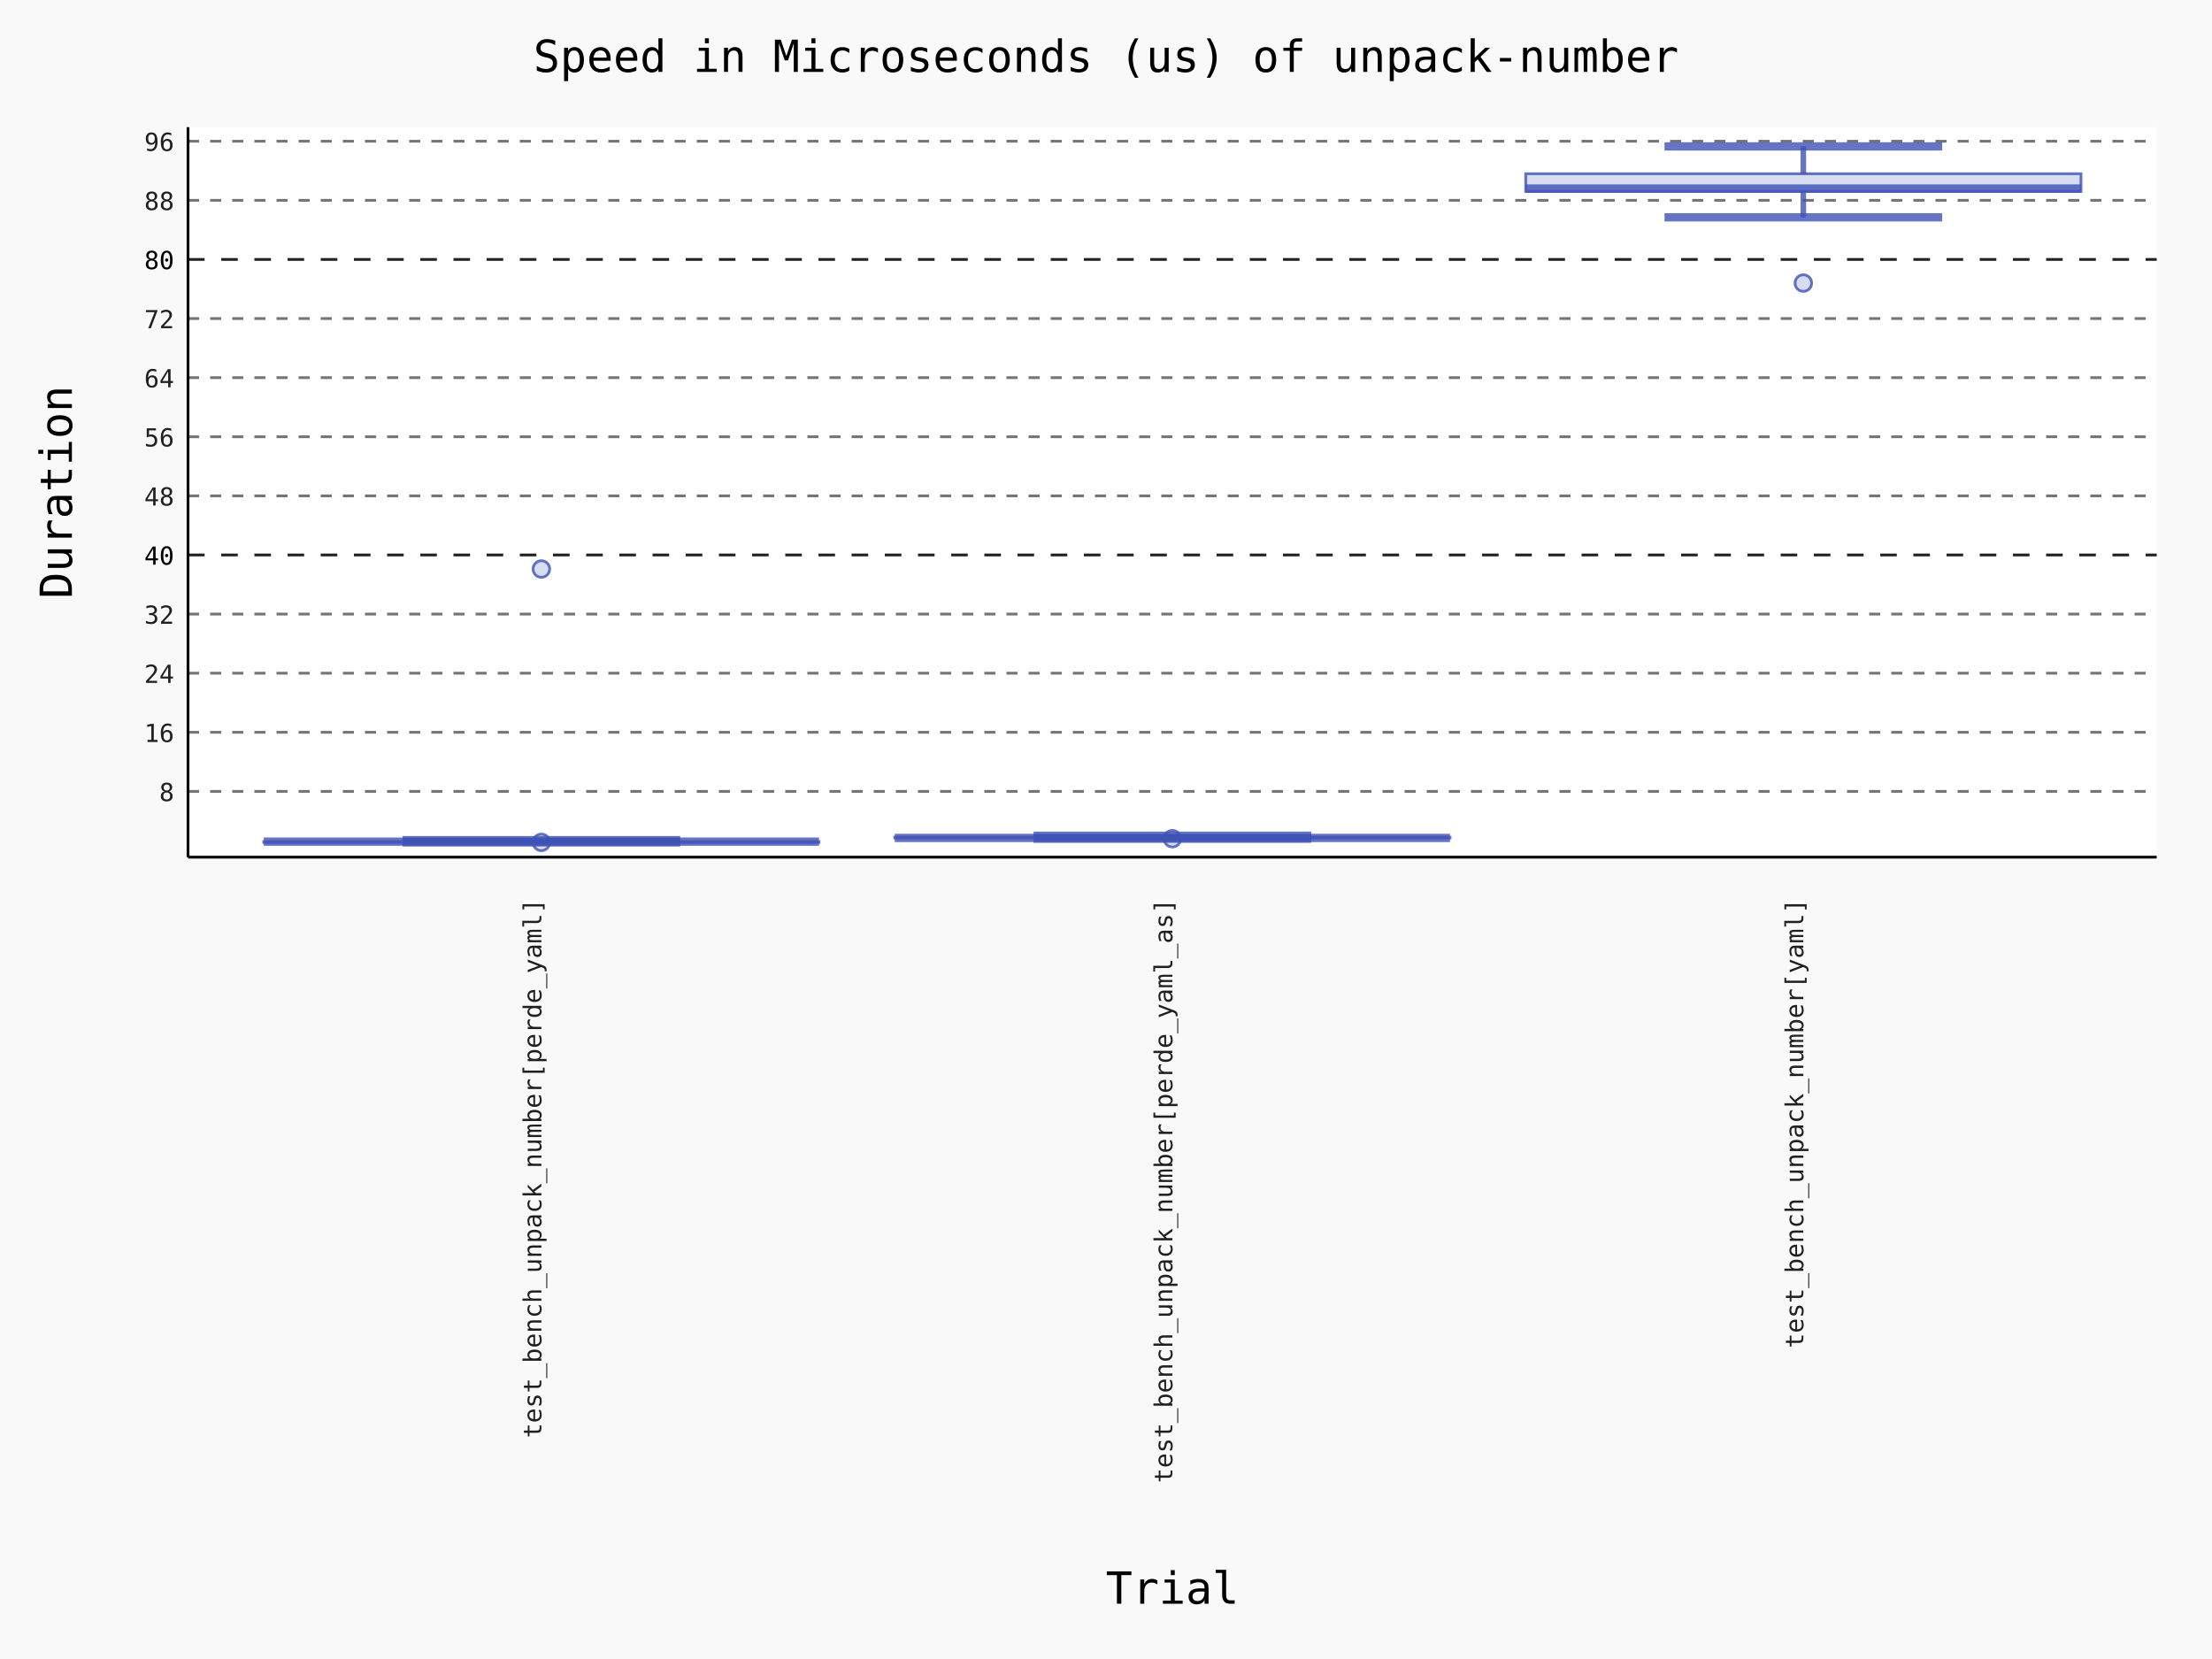
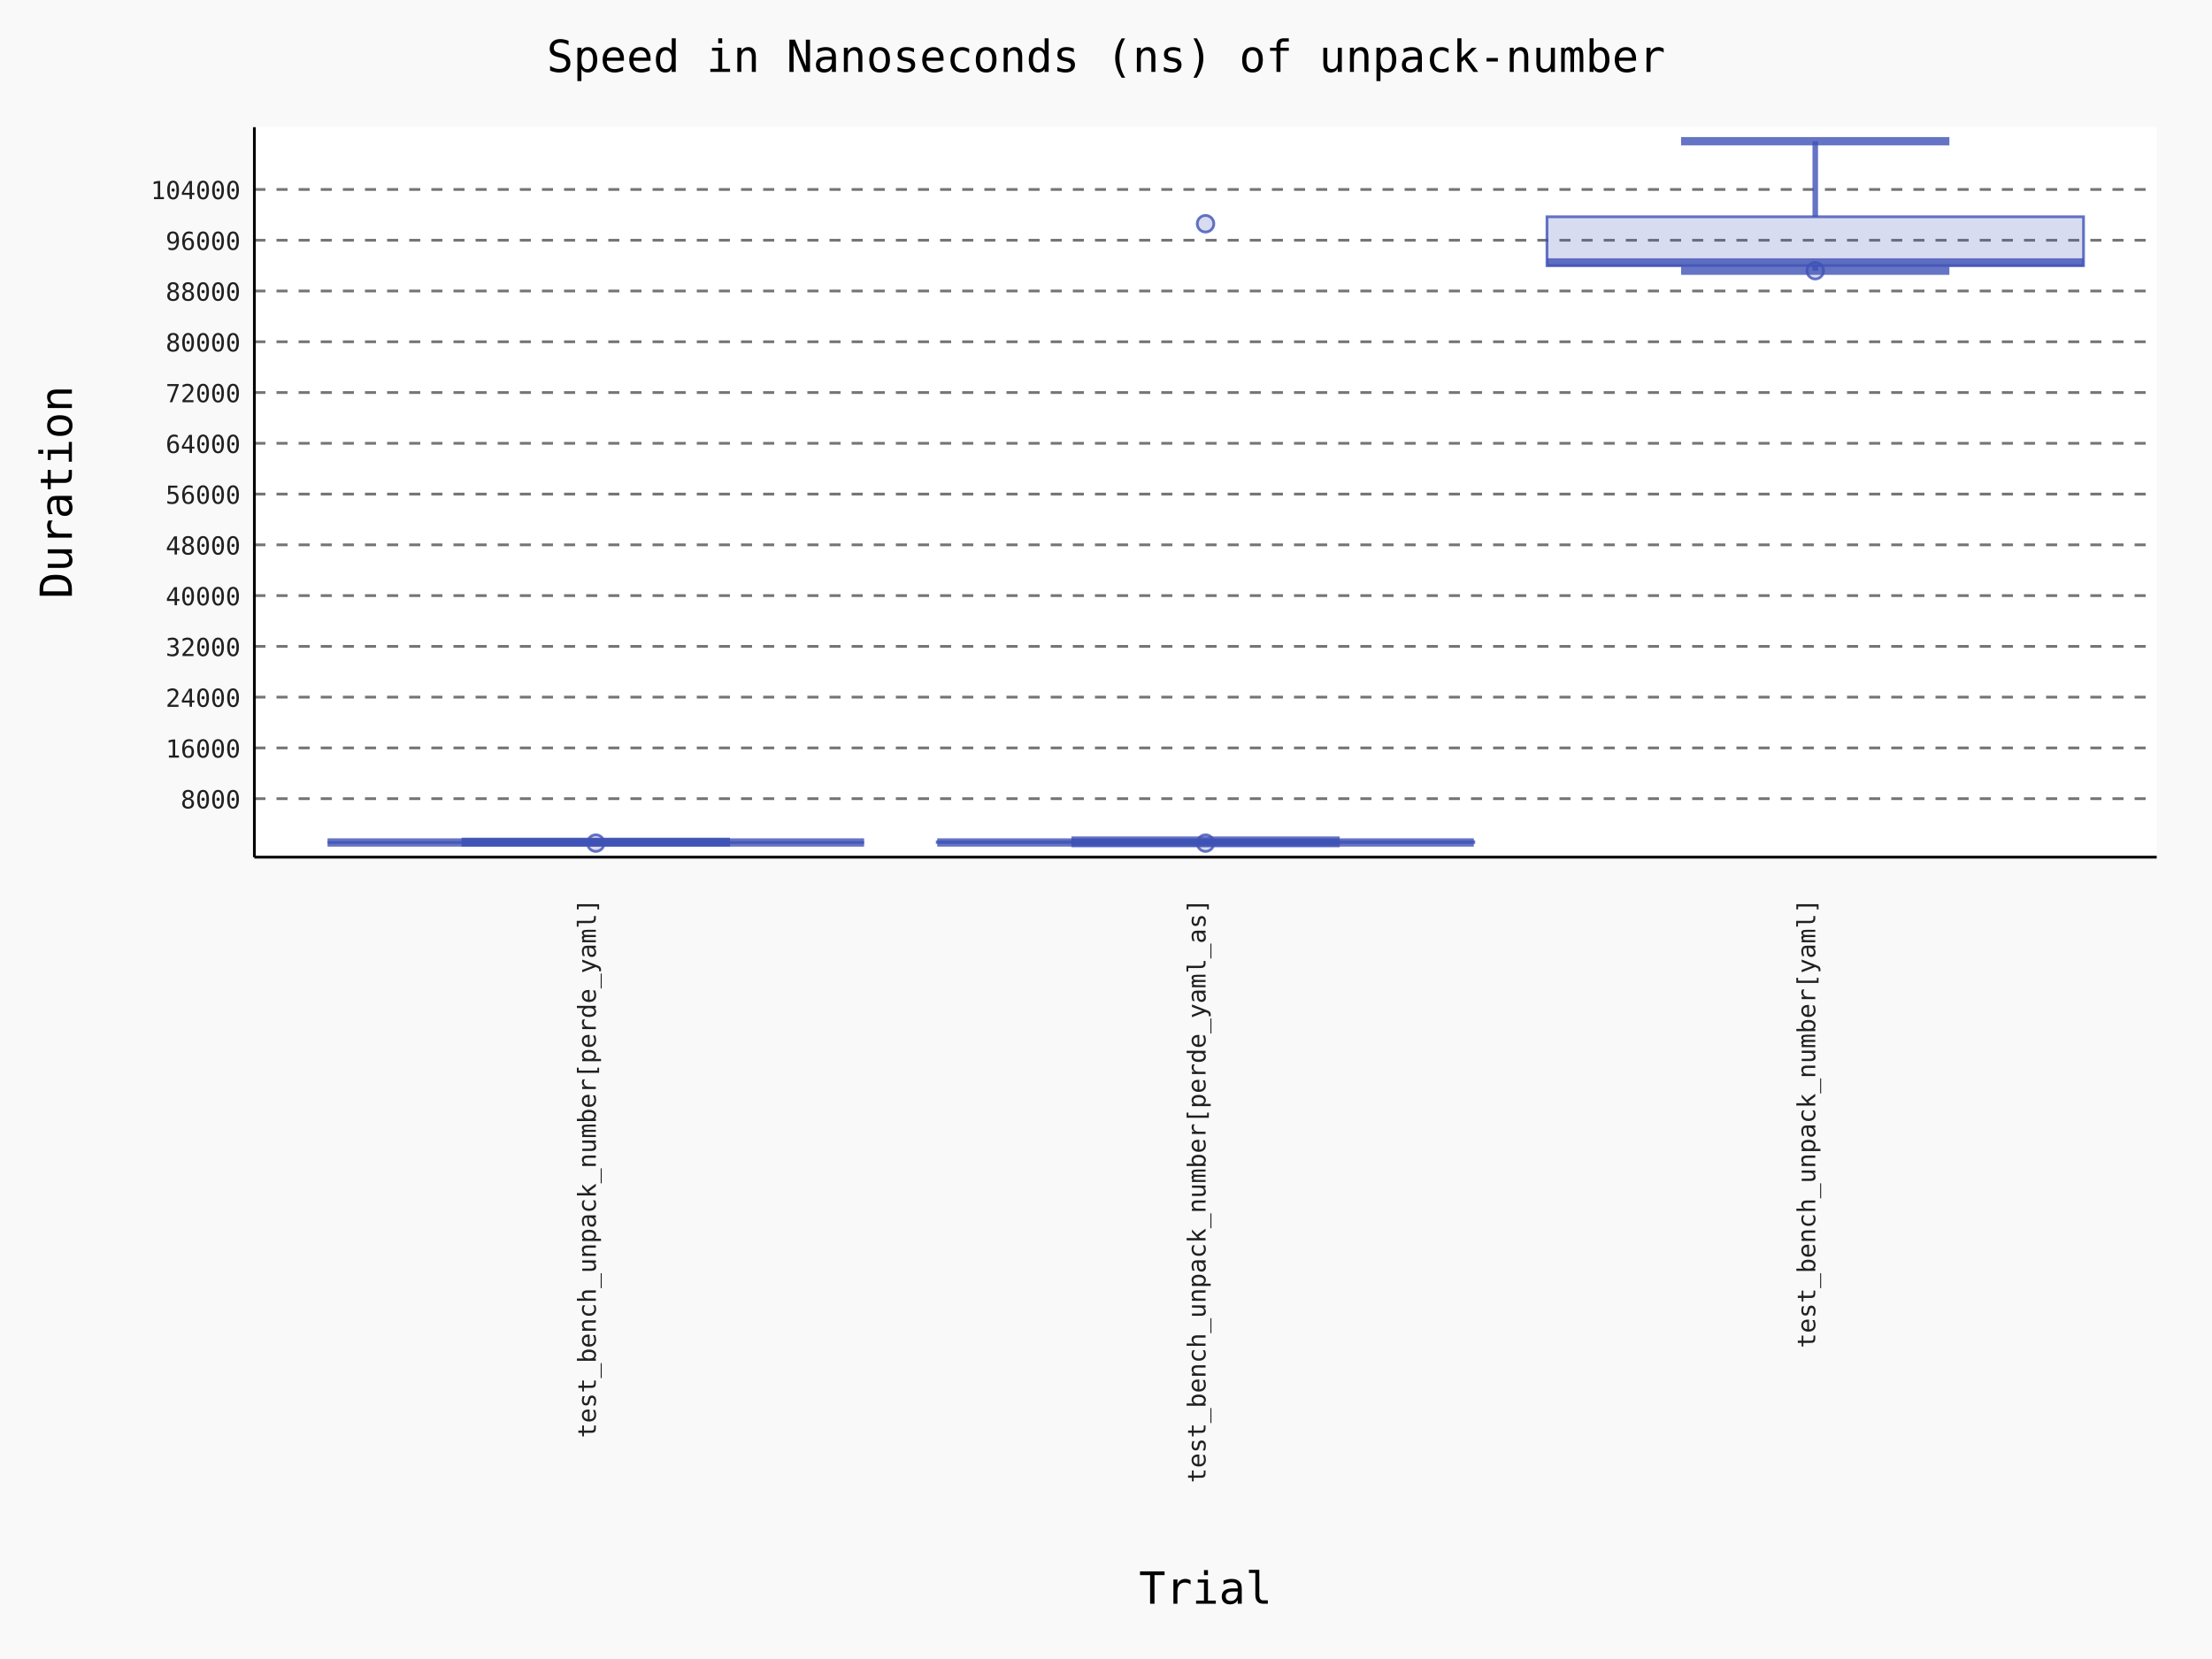
- <svg xmlns="http://www.w3.org/2000/svg" id="chart-296f992d-4f47-48cc-ad15-81a776333dd5" class="pygal-chart" viewBox="0 0 800 600">
+ <svg xmlns="http://www.w3.org/2000/svg" class="pygal-chart" id="chart-570b08ab-e75a-49e2-967f-65328ecf154d" viewBox="0 0 800 600">
  <defs>
-     <style type="text/css">#chart-296f992d-4f47-48cc-ad15-81a776333dd5{-webkit-user-select:none;-webkit-font-smoothing:antialiased;font-family:Consolas,"Deja Vu Sans Mono","Bitstream Vera Sans Mono","Courier New",monospace}#chart-296f992d-4f47-48cc-ad15-81a776333dd5 .title{font-family:Consolas,"Deja Vu Sans Mono","Bitstream Vera Sans Mono","Courier New",monospace;font-size:16px}#chart-296f992d-4f47-48cc-ad15-81a776333dd5 .legends .legend text{font-family:Consolas,"Deja Vu Sans Mono","Bitstream Vera Sans Mono","Courier New",monospace;font-size:14px}#chart-296f992d-4f47-48cc-ad15-81a776333dd5 .axis text{font-family:Consolas,"Deja Vu Sans Mono","Bitstream Vera Sans Mono","Courier New",monospace;font-size:10px}#chart-296f992d-4f47-48cc-ad15-81a776333dd5 .axis text.major{font-family:Consolas,"Deja Vu Sans Mono","Bitstream Vera Sans Mono","Courier New",monospace;font-size:10px}#chart-296f992d-4f47-48cc-ad15-81a776333dd5 .text-overlay text.value{font-family:Consolas,"Deja Vu Sans Mono","Bitstream Vera Sans Mono","Courier New",monospace;font-size:16px}#chart-296f992d-4f47-48cc-ad15-81a776333dd5 .text-overlay text.label{font-family:Consolas,"Deja Vu Sans Mono","Bitstream Vera Sans Mono","Courier New",monospace;font-size:10px}#chart-296f992d-4f47-48cc-ad15-81a776333dd5 .tooltip{font-family:Consolas,"Deja Vu Sans Mono","Bitstream Vera Sans Mono","Courier New",monospace;font-size:14px}#chart-296f992d-4f47-48cc-ad15-81a776333dd5 text.no_data{font-family:Consolas,"Deja Vu Sans Mono","Bitstream Vera Sans Mono","Courier New",monospace;font-size:64px}
- #chart-296f992d-4f47-48cc-ad15-81a776333dd5{background-color:rgba(249,249,249,1)}#chart-296f992d-4f47-48cc-ad15-81a776333dd5 path,#chart-296f992d-4f47-48cc-ad15-81a776333dd5 line,#chart-296f992d-4f47-48cc-ad15-81a776333dd5 rect,#chart-296f992d-4f47-48cc-ad15-81a776333dd5 circle{-webkit-transition:150ms;-moz-transition:150ms;transition:150ms}#chart-296f992d-4f47-48cc-ad15-81a776333dd5 .graph &gt; .background{fill:rgba(249,249,249,1)}#chart-296f992d-4f47-48cc-ad15-81a776333dd5 .plot &gt; .background{fill:rgba(255,255,255,1)}#chart-296f992d-4f47-48cc-ad15-81a776333dd5 .graph{fill:rgba(0,0,0,.87)}#chart-296f992d-4f47-48cc-ad15-81a776333dd5 text.no_data{fill:rgba(0,0,0,1)}#chart-296f992d-4f47-48cc-ad15-81a776333dd5 .title{fill:rgba(0,0,0,1)}#chart-296f992d-4f47-48cc-ad15-81a776333dd5 .legends .legend text{fill:rgba(0,0,0,.87)}#chart-296f992d-4f47-48cc-ad15-81a776333dd5 .legends .legend:hover text{fill:rgba(0,0,0,1)}#chart-296f992d-4f47-48cc-ad15-81a776333dd5 .axis .line{stroke:rgba(0,0,0,1)}#chart-296f992d-4f47-48cc-ad15-81a776333dd5 .axis .guide.line{stroke:rgba(0,0,0,.54)}#chart-296f992d-4f47-48cc-ad15-81a776333dd5 .axis .major.line{stroke:rgba(0,0,0,.87)}#chart-296f992d-4f47-48cc-ad15-81a776333dd5 .axis text.major{fill:rgba(0,0,0,1)}#chart-296f992d-4f47-48cc-ad15-81a776333dd5 .axis.y .guides:hover .guide.line,#chart-296f992d-4f47-48cc-ad15-81a776333dd5 .line-graph .axis.x .guides:hover .guide.line,#chart-296f992d-4f47-48cc-ad15-81a776333dd5 .stackedline-graph .axis.x .guides:hover .guide.line,#chart-296f992d-4f47-48cc-ad15-81a776333dd5 .xy-graph .axis.x .guides:hover .guide.line{stroke:rgba(0,0,0,1)}#chart-296f992d-4f47-48cc-ad15-81a776333dd5 .axis .guides:hover text{fill:rgba(0,0,0,1)}#chart-296f992d-4f47-48cc-ad15-81a776333dd5 .reactive{fill-opacity:.7;stroke-opacity:.8}#chart-296f992d-4f47-48cc-ad15-81a776333dd5 .ci{stroke:rgba(0,0,0,.87)}#chart-296f992d-4f47-48cc-ad15-81a776333dd5 .reactive.active,#chart-296f992d-4f47-48cc-ad15-81a776333dd5 .active .reactive{fill-opacity:.8;stroke-opacity:.9;stroke-width:4}#chart-296f992d-4f47-48cc-ad15-81a776333dd5 .ci .reactive.active{stroke-width:1.5}#chart-296f992d-4f47-48cc-ad15-81a776333dd5 .series text{fill:rgba(0,0,0,1)}#chart-296f992d-4f47-48cc-ad15-81a776333dd5 .tooltip rect{fill:rgba(255,255,255,1);stroke:rgba(0,0,0,1);-webkit-transition:opacity 150ms;-moz-transition:opacity 150ms;transition:opacity 150ms}#chart-296f992d-4f47-48cc-ad15-81a776333dd5 .tooltip .label{fill:rgba(0,0,0,.87)}#chart-296f992d-4f47-48cc-ad15-81a776333dd5 .tooltip .label{fill:rgba(0,0,0,.87)}#chart-296f992d-4f47-48cc-ad15-81a776333dd5 .tooltip .legend{font-size:.8em;fill:rgba(0,0,0,.54)}#chart-296f992d-4f47-48cc-ad15-81a776333dd5 .tooltip .x_label{font-size:.6em;fill:rgba(0,0,0,1)}#chart-296f992d-4f47-48cc-ad15-81a776333dd5 .tooltip .xlink{font-size:.5em;text-decoration:underline}#chart-296f992d-4f47-48cc-ad15-81a776333dd5 .tooltip .value{font-size:1.5em}#chart-296f992d-4f47-48cc-ad15-81a776333dd5 .bound{font-size:.5em}#chart-296f992d-4f47-48cc-ad15-81a776333dd5 .max-value{font-size:.75em;fill:rgba(0,0,0,.54)}#chart-296f992d-4f47-48cc-ad15-81a776333dd5 .map-element{fill:rgba(255,255,255,1);stroke:rgba(0,0,0,.54) !important}#chart-296f992d-4f47-48cc-ad15-81a776333dd5 .map-element .reactive{fill-opacity:inherit;stroke-opacity:inherit}#chart-296f992d-4f47-48cc-ad15-81a776333dd5 .color-0,#chart-296f992d-4f47-48cc-ad15-81a776333dd5 .color-0 a:visited{stroke:#3F51B5;fill:#3F51B5}#chart-296f992d-4f47-48cc-ad15-81a776333dd5 .color-1,#chart-296f992d-4f47-48cc-ad15-81a776333dd5 .color-1 a:visited{stroke:#3F51B5;fill:#3F51B5}#chart-296f992d-4f47-48cc-ad15-81a776333dd5 .color-2,#chart-296f992d-4f47-48cc-ad15-81a776333dd5 .color-2 a:visited{stroke:#3F51B5;fill:#3F51B5}#chart-296f992d-4f47-48cc-ad15-81a776333dd5 .text-overlay .color-0 text{fill:black}#chart-296f992d-4f47-48cc-ad15-81a776333dd5 .text-overlay .color-1 text{fill:black}#chart-296f992d-4f47-48cc-ad15-81a776333dd5 .text-overlay .color-2 text{fill:black}
- #chart-296f992d-4f47-48cc-ad15-81a776333dd5 text.no_data{text-anchor:middle}#chart-296f992d-4f47-48cc-ad15-81a776333dd5 .guide.line{fill:none}#chart-296f992d-4f47-48cc-ad15-81a776333dd5 .centered{text-anchor:middle}#chart-296f992d-4f47-48cc-ad15-81a776333dd5 .title{text-anchor:middle}#chart-296f992d-4f47-48cc-ad15-81a776333dd5 .legends .legend text{fill-opacity:1}#chart-296f992d-4f47-48cc-ad15-81a776333dd5 .axis.x text{text-anchor:middle}#chart-296f992d-4f47-48cc-ad15-81a776333dd5 .axis.x:not(.web) text[transform]{text-anchor:start}#chart-296f992d-4f47-48cc-ad15-81a776333dd5 .axis.x:not(.web) text[transform].backwards{text-anchor:end}#chart-296f992d-4f47-48cc-ad15-81a776333dd5 .axis.y text{text-anchor:end}#chart-296f992d-4f47-48cc-ad15-81a776333dd5 .axis.y text[transform].backwards{text-anchor:start}#chart-296f992d-4f47-48cc-ad15-81a776333dd5 .axis.y2 text{text-anchor:start}#chart-296f992d-4f47-48cc-ad15-81a776333dd5 .axis.y2 text[transform].backwards{text-anchor:end}#chart-296f992d-4f47-48cc-ad15-81a776333dd5 .axis .guide.line{stroke-dasharray:4,4}#chart-296f992d-4f47-48cc-ad15-81a776333dd5 .axis .major.guide.line{stroke-dasharray:6,6}#chart-296f992d-4f47-48cc-ad15-81a776333dd5 .horizontal .axis.y .guide.line,#chart-296f992d-4f47-48cc-ad15-81a776333dd5 .horizontal .axis.y2 .guide.line,#chart-296f992d-4f47-48cc-ad15-81a776333dd5 .vertical .axis.x .guide.line{opacity:0}#chart-296f992d-4f47-48cc-ad15-81a776333dd5 .horizontal .axis.always_show .guide.line,#chart-296f992d-4f47-48cc-ad15-81a776333dd5 .vertical .axis.always_show .guide.line{opacity:1 !important}#chart-296f992d-4f47-48cc-ad15-81a776333dd5 .axis.y .guides:hover .guide.line,#chart-296f992d-4f47-48cc-ad15-81a776333dd5 .axis.y2 .guides:hover .guide.line,#chart-296f992d-4f47-48cc-ad15-81a776333dd5 .axis.x .guides:hover .guide.line{opacity:1}#chart-296f992d-4f47-48cc-ad15-81a776333dd5 .axis .guides:hover text{opacity:1}#chart-296f992d-4f47-48cc-ad15-81a776333dd5 .nofill{fill:none}#chart-296f992d-4f47-48cc-ad15-81a776333dd5 .subtle-fill{fill-opacity:.2}#chart-296f992d-4f47-48cc-ad15-81a776333dd5 .dot{stroke-width:1px;fill-opacity:1}#chart-296f992d-4f47-48cc-ad15-81a776333dd5 .dot.active{stroke-width:5px}#chart-296f992d-4f47-48cc-ad15-81a776333dd5 .dot.negative{fill:transparent}#chart-296f992d-4f47-48cc-ad15-81a776333dd5 text,#chart-296f992d-4f47-48cc-ad15-81a776333dd5 tspan{stroke:none !important}#chart-296f992d-4f47-48cc-ad15-81a776333dd5 .series text.active{opacity:1}#chart-296f992d-4f47-48cc-ad15-81a776333dd5 .tooltip rect{fill-opacity:.95;stroke-width:.5}#chart-296f992d-4f47-48cc-ad15-81a776333dd5 .tooltip text{fill-opacity:1}#chart-296f992d-4f47-48cc-ad15-81a776333dd5 .showable{visibility:hidden}#chart-296f992d-4f47-48cc-ad15-81a776333dd5 .showable.shown{visibility:visible}#chart-296f992d-4f47-48cc-ad15-81a776333dd5 .gauge-background{fill:rgba(229,229,229,1);stroke:none}#chart-296f992d-4f47-48cc-ad15-81a776333dd5 .bg-lines{stroke:rgba(249,249,249,1);stroke-width:2px}
+     <style type="text/css">#chart-570b08ab-e75a-49e2-967f-65328ecf154d{-webkit-user-select:none;-webkit-font-smoothing:antialiased;font-family:Consolas,"Deja Vu Sans Mono","Bitstream Vera Sans Mono","Courier New",monospace}#chart-570b08ab-e75a-49e2-967f-65328ecf154d .title{font-family:Consolas,"Deja Vu Sans Mono","Bitstream Vera Sans Mono","Courier New",monospace;font-size:16px}#chart-570b08ab-e75a-49e2-967f-65328ecf154d .legends .legend text{font-family:Consolas,"Deja Vu Sans Mono","Bitstream Vera Sans Mono","Courier New",monospace;font-size:14px}#chart-570b08ab-e75a-49e2-967f-65328ecf154d .axis text{font-family:Consolas,"Deja Vu Sans Mono","Bitstream Vera Sans Mono","Courier New",monospace;font-size:10px}#chart-570b08ab-e75a-49e2-967f-65328ecf154d .axis text.major{font-family:Consolas,"Deja Vu Sans Mono","Bitstream Vera Sans Mono","Courier New",monospace;font-size:10px}#chart-570b08ab-e75a-49e2-967f-65328ecf154d .text-overlay text.value{font-family:Consolas,"Deja Vu Sans Mono","Bitstream Vera Sans Mono","Courier New",monospace;font-size:16px}#chart-570b08ab-e75a-49e2-967f-65328ecf154d .text-overlay text.label{font-family:Consolas,"Deja Vu Sans Mono","Bitstream Vera Sans Mono","Courier New",monospace;font-size:10px}#chart-570b08ab-e75a-49e2-967f-65328ecf154d .tooltip{font-family:Consolas,"Deja Vu Sans Mono","Bitstream Vera Sans Mono","Courier New",monospace;font-size:14px}#chart-570b08ab-e75a-49e2-967f-65328ecf154d text.no_data{font-family:Consolas,"Deja Vu Sans Mono","Bitstream Vera Sans Mono","Courier New",monospace;font-size:64px}
+ #chart-570b08ab-e75a-49e2-967f-65328ecf154d{background-color:rgba(249,249,249,1)}#chart-570b08ab-e75a-49e2-967f-65328ecf154d path,#chart-570b08ab-e75a-49e2-967f-65328ecf154d line,#chart-570b08ab-e75a-49e2-967f-65328ecf154d rect,#chart-570b08ab-e75a-49e2-967f-65328ecf154d circle{-webkit-transition:150ms;-moz-transition:150ms;transition:150ms}#chart-570b08ab-e75a-49e2-967f-65328ecf154d .graph &gt; .background{fill:rgba(249,249,249,1)}#chart-570b08ab-e75a-49e2-967f-65328ecf154d .plot &gt; .background{fill:rgba(255,255,255,1)}#chart-570b08ab-e75a-49e2-967f-65328ecf154d .graph{fill:rgba(0,0,0,.87)}#chart-570b08ab-e75a-49e2-967f-65328ecf154d text.no_data{fill:rgba(0,0,0,1)}#chart-570b08ab-e75a-49e2-967f-65328ecf154d .title{fill:rgba(0,0,0,1)}#chart-570b08ab-e75a-49e2-967f-65328ecf154d .legends .legend text{fill:rgba(0,0,0,.87)}#chart-570b08ab-e75a-49e2-967f-65328ecf154d .legends .legend:hover text{fill:rgba(0,0,0,1)}#chart-570b08ab-e75a-49e2-967f-65328ecf154d .axis .line{stroke:rgba(0,0,0,1)}#chart-570b08ab-e75a-49e2-967f-65328ecf154d .axis .guide.line{stroke:rgba(0,0,0,.54)}#chart-570b08ab-e75a-49e2-967f-65328ecf154d .axis .major.line{stroke:rgba(0,0,0,.87)}#chart-570b08ab-e75a-49e2-967f-65328ecf154d .axis text.major{fill:rgba(0,0,0,1)}#chart-570b08ab-e75a-49e2-967f-65328ecf154d .axis.y .guides:hover .guide.line,#chart-570b08ab-e75a-49e2-967f-65328ecf154d .line-graph .axis.x .guides:hover .guide.line,#chart-570b08ab-e75a-49e2-967f-65328ecf154d .stackedline-graph .axis.x .guides:hover .guide.line,#chart-570b08ab-e75a-49e2-967f-65328ecf154d .xy-graph .axis.x .guides:hover .guide.line{stroke:rgba(0,0,0,1)}#chart-570b08ab-e75a-49e2-967f-65328ecf154d .axis .guides:hover text{fill:rgba(0,0,0,1)}#chart-570b08ab-e75a-49e2-967f-65328ecf154d .reactive{fill-opacity:.7;stroke-opacity:.8}#chart-570b08ab-e75a-49e2-967f-65328ecf154d .ci{stroke:rgba(0,0,0,.87)}#chart-570b08ab-e75a-49e2-967f-65328ecf154d .reactive.active,#chart-570b08ab-e75a-49e2-967f-65328ecf154d .active .reactive{fill-opacity:.8;stroke-opacity:.9;stroke-width:4}#chart-570b08ab-e75a-49e2-967f-65328ecf154d .ci .reactive.active{stroke-width:1.5}#chart-570b08ab-e75a-49e2-967f-65328ecf154d .series text{fill:rgba(0,0,0,1)}#chart-570b08ab-e75a-49e2-967f-65328ecf154d .tooltip rect{fill:rgba(255,255,255,1);stroke:rgba(0,0,0,1);-webkit-transition:opacity 150ms;-moz-transition:opacity 150ms;transition:opacity 150ms}#chart-570b08ab-e75a-49e2-967f-65328ecf154d .tooltip .label{fill:rgba(0,0,0,.87)}#chart-570b08ab-e75a-49e2-967f-65328ecf154d .tooltip .label{fill:rgba(0,0,0,.87)}#chart-570b08ab-e75a-49e2-967f-65328ecf154d .tooltip .legend{font-size:.8em;fill:rgba(0,0,0,.54)}#chart-570b08ab-e75a-49e2-967f-65328ecf154d .tooltip .x_label{font-size:.6em;fill:rgba(0,0,0,1)}#chart-570b08ab-e75a-49e2-967f-65328ecf154d .tooltip .xlink{font-size:.5em;text-decoration:underline}#chart-570b08ab-e75a-49e2-967f-65328ecf154d .tooltip .value{font-size:1.5em}#chart-570b08ab-e75a-49e2-967f-65328ecf154d .bound{font-size:.5em}#chart-570b08ab-e75a-49e2-967f-65328ecf154d .max-value{font-size:.75em;fill:rgba(0,0,0,.54)}#chart-570b08ab-e75a-49e2-967f-65328ecf154d .map-element{fill:rgba(255,255,255,1);stroke:rgba(0,0,0,.54) !important}#chart-570b08ab-e75a-49e2-967f-65328ecf154d .map-element .reactive{fill-opacity:inherit;stroke-opacity:inherit}#chart-570b08ab-e75a-49e2-967f-65328ecf154d .color-0,#chart-570b08ab-e75a-49e2-967f-65328ecf154d .color-0 a:visited{stroke:#3F51B5;fill:#3F51B5}#chart-570b08ab-e75a-49e2-967f-65328ecf154d .color-1,#chart-570b08ab-e75a-49e2-967f-65328ecf154d .color-1 a:visited{stroke:#3F51B5;fill:#3F51B5}#chart-570b08ab-e75a-49e2-967f-65328ecf154d .color-2,#chart-570b08ab-e75a-49e2-967f-65328ecf154d .color-2 a:visited{stroke:#3F51B5;fill:#3F51B5}#chart-570b08ab-e75a-49e2-967f-65328ecf154d .text-overlay .color-0 text{fill:black}#chart-570b08ab-e75a-49e2-967f-65328ecf154d .text-overlay .color-1 text{fill:black}#chart-570b08ab-e75a-49e2-967f-65328ecf154d .text-overlay .color-2 text{fill:black}
+ #chart-570b08ab-e75a-49e2-967f-65328ecf154d text.no_data{text-anchor:middle}#chart-570b08ab-e75a-49e2-967f-65328ecf154d .guide.line{fill:none}#chart-570b08ab-e75a-49e2-967f-65328ecf154d .centered{text-anchor:middle}#chart-570b08ab-e75a-49e2-967f-65328ecf154d .title{text-anchor:middle}#chart-570b08ab-e75a-49e2-967f-65328ecf154d .legends .legend text{fill-opacity:1}#chart-570b08ab-e75a-49e2-967f-65328ecf154d .axis.x text{text-anchor:middle}#chart-570b08ab-e75a-49e2-967f-65328ecf154d .axis.x:not(.web) text[transform]{text-anchor:start}#chart-570b08ab-e75a-49e2-967f-65328ecf154d .axis.x:not(.web) text[transform].backwards{text-anchor:end}#chart-570b08ab-e75a-49e2-967f-65328ecf154d .axis.y text{text-anchor:end}#chart-570b08ab-e75a-49e2-967f-65328ecf154d .axis.y text[transform].backwards{text-anchor:start}#chart-570b08ab-e75a-49e2-967f-65328ecf154d .axis.y2 text{text-anchor:start}#chart-570b08ab-e75a-49e2-967f-65328ecf154d .axis.y2 text[transform].backwards{text-anchor:end}#chart-570b08ab-e75a-49e2-967f-65328ecf154d .axis .guide.line{stroke-dasharray:4,4}#chart-570b08ab-e75a-49e2-967f-65328ecf154d .axis .major.guide.line{stroke-dasharray:6,6}#chart-570b08ab-e75a-49e2-967f-65328ecf154d .horizontal .axis.y .guide.line,#chart-570b08ab-e75a-49e2-967f-65328ecf154d .horizontal .axis.y2 .guide.line,#chart-570b08ab-e75a-49e2-967f-65328ecf154d .vertical .axis.x .guide.line{opacity:0}#chart-570b08ab-e75a-49e2-967f-65328ecf154d .horizontal .axis.always_show .guide.line,#chart-570b08ab-e75a-49e2-967f-65328ecf154d .vertical .axis.always_show .guide.line{opacity:1 !important}#chart-570b08ab-e75a-49e2-967f-65328ecf154d .axis.y .guides:hover .guide.line,#chart-570b08ab-e75a-49e2-967f-65328ecf154d .axis.y2 .guides:hover .guide.line,#chart-570b08ab-e75a-49e2-967f-65328ecf154d .axis.x .guides:hover .guide.line{opacity:1}#chart-570b08ab-e75a-49e2-967f-65328ecf154d .axis .guides:hover text{opacity:1}#chart-570b08ab-e75a-49e2-967f-65328ecf154d .nofill{fill:none}#chart-570b08ab-e75a-49e2-967f-65328ecf154d .subtle-fill{fill-opacity:.2}#chart-570b08ab-e75a-49e2-967f-65328ecf154d .dot{stroke-width:1px;fill-opacity:1}#chart-570b08ab-e75a-49e2-967f-65328ecf154d .dot.active{stroke-width:5px}#chart-570b08ab-e75a-49e2-967f-65328ecf154d .dot.negative{fill:transparent}#chart-570b08ab-e75a-49e2-967f-65328ecf154d text,#chart-570b08ab-e75a-49e2-967f-65328ecf154d tspan{stroke:none !important}#chart-570b08ab-e75a-49e2-967f-65328ecf154d .series text.active{opacity:1}#chart-570b08ab-e75a-49e2-967f-65328ecf154d .tooltip rect{fill-opacity:.95;stroke-width:.5}#chart-570b08ab-e75a-49e2-967f-65328ecf154d .tooltip text{fill-opacity:1}#chart-570b08ab-e75a-49e2-967f-65328ecf154d .showable{visibility:hidden}#chart-570b08ab-e75a-49e2-967f-65328ecf154d .showable.shown{visibility:visible}#chart-570b08ab-e75a-49e2-967f-65328ecf154d .gauge-background{fill:rgba(229,229,229,1);stroke:none}#chart-570b08ab-e75a-49e2-967f-65328ecf154d .bg-lines{stroke:rgba(249,249,249,1);stroke-width:2px}
.tooltip .value{font-size:1em !important}.axis text{font-size:9px !important}</style>
  </defs>
  <g class="graph custombox-graph vertical">
-     <rect x="0" y="0" width="800" height="600" class="background" />
-     <g transform="translate(68, 46)" class="plot">
-       <rect x="0" y="0" width="712.0" height="264.0" class="background" />
+     <rect class="background" height="600" width="800" x="0" y="0" />
+     <g class="plot" transform="translate(92, 46)">
+       <rect class="background" height="264.0" width="688.0" x="0" y="0" />
      <g class="axis y always_show">
-         <path d="M0 264 h712" class="line" />
+         <path class="line" d="M0 264 h688" />
        <g class="guides">
-           <path d="M0 240.219 h712" class="guide line" />
-           <text x="-5" y="243.719" class="">8</text>
+           <path class="guide line" d="M0 242.855 h688" />
+           <text class="" x="-5" y="246.355">8000</text>
        </g>
        <g class="guides">
-           <path d="M0 218.842 h712" class="guide line" />
-           <text x="-5" y="222.342" class="">16</text>
+           <path class="guide line" d="M0 224.494 h688" />
+           <text class="" x="-5" y="227.994">16000</text>
        </g>
        <g class="guides">
-           <path d="M0 197.466 h712" class="guide line" />
-           <text x="-5" y="200.966" class="">24</text>
+           <path class="guide line" d="M0 206.133 h688" />
+           <text class="" x="-5" y="209.633">24000</text>
        </g>
        <g class="guides">
-           <path d="M0 176.089 h712" class="guide line" />
-           <text x="-5" y="179.589" class="">32</text>
+           <path class="guide line" d="M0 187.772 h688" />
+           <text class="" x="-5" y="191.272">32000</text>
        </g>
        <g class="guides">
-           <path d="M0 154.713 h712" class="major guide line" />
-           <text x="-5" y="158.213" class="major">40</text>
+           <path class="guide line" d="M0 169.411 h688" />
+           <text class="" x="-5" y="172.911">40000</text>
        </g>
        <g class="guides">
-           <path d="M0 133.336 h712" class="guide line" />
-           <text x="-5" y="136.836" class="">48</text>
+           <path class="guide line" d="M0 151.05 h688" />
+           <text class="" x="-5" y="154.55">48000</text>
        </g>
        <g class="guides">
-           <path d="M0 111.96 h712" class="guide line" />
-           <text x="-5" y="115.46" class="">56</text>
+           <path class="guide line" d="M0 132.689 h688" />
+           <text class="" x="-5" y="136.189">56000</text>
        </g>
        <g class="guides">
-           <path d="M0 90.583 h712" class="guide line" />
-           <text x="-5" y="94.083" class="">64</text>
+           <path class="guide line" d="M0 114.327 h688" />
+           <text class="" x="-5" y="117.827">64000</text>
        </g>
        <g class="guides">
-           <path d="M0 69.206 h712" class="guide line" />
-           <text x="-5" y="72.706" class="">72</text>
+           <path class="guide line" d="M0 95.966 h688" />
+           <text class="" x="-5" y="99.466">72000</text>
        </g>
        <g class="guides">
-           <path d="M0 47.83 h712" class="major guide line" />
-           <text x="-5" y="51.33" class="major">80</text>
+           <path class="guide line" d="M0 77.605 h688" />
+           <text class="" x="-5" y="81.105">80000</text>
        </g>
        <g class="guides">
-           <path d="M0 26.453 h712" class="guide line" />
-           <text x="-5" y="29.953" class="">88</text>
+           <path class="guide line" d="M0 59.244 h688" />
+           <text class="" x="-5" y="62.744">88000</text>
        </g>
        <g class="guides">
-           <path d="M0 5.077 h712" class="guide line" />
-           <text x="-5" y="8.577" class="">96</text>
+           <path class="guide line" d="M0 40.883 h688" />
+           <text class="" x="-5" y="44.383">96000</text>
+         </g>
+         <g class="guides">
+           <path class="guide line" d="M0 22.522 h688" />
+           <text class="" x="-5" y="26.022">104000</text>
        </g>
      </g>
      <g class="axis x">
-         <path d="M0 0 v264" class="line" />
+         <path class="line" d="M0 0 v264" />
        <g class="guides">
-           <path d="M127.795 0 v264" class="guide line" />
-           <text x="127.795" y="279.0" class="backwards" transform="rotate(270 127.7949 279)">test_bench_unpack_number[perde_yaml]</text>
+           <path class="guide line" d="M123.487 0 v264" />
+           <text class="backwards" transform="rotate(270 123.4872 279)" x="123.487" y="279.0">test_bench_unpack_number[perde_yaml]</text>
        </g>
        <g class="guides">
-           <path d="M356 0 v264" class="guide line" />
-           <text x="356.0" y="279.0" class="backwards" transform="rotate(270 356 279)">test_bench_unpack_number[perde_yaml_as]</text>
+           <path class="guide line" d="M344 0 v264" />
+           <text class="backwards" transform="rotate(270 344 279)" x="344.0" y="279.0">test_bench_unpack_number[perde_yaml_as]</text>
        </g>
        <g class="guides">
-           <path d="M584.205 0 v264" class="guide line" />
-           <text x="584.205" y="279.0" class="backwards" transform="rotate(270 584.2051 279)">test_bench_unpack_number[yaml]</text>
+           <path class="guide line" d="M564.513 0 v264" />
+           <text class="backwards" transform="rotate(270 564.5128 279)" x="564.513" y="279.0">test_bench_unpack_number[yaml]</text>
        </g>
      </g>
      <g class="series serie-0 color-0">
        <g class="boxes">
          <g class="box">
-             <path stroke-width="3" d="M77.59 258.656 L178 258.656" class="reactive tooltip-trigger" />
-             <path stroke-width="3" d="M27.385 258.389 L228.205 258.389" class="reactive tooltip-trigger" />
-             <path stroke-width="3" d="M77.59 257.854 L178 257.854" class="reactive tooltip-trigger" />
-             <path stroke-width="2" d="M127.795 258.656 L127.795 258.656" class="reactive tooltip-trigger" />
-             <path stroke-width="2" d="M127.795 257.854 L127.795 258.389" class="reactive tooltip-trigger" />
-             <rect x="27.385" y="258.389" height="0.267" width="200.821" class="subtle-fill reactive tooltip-trigger" />
-             <circle cx="127.795" cy="258.656" r="3" class="subtle-fill reactive tooltip-trigger" />
-             <circle cx="127.795" cy="159.789" r="3" class="subtle-fill reactive tooltip-trigger" />
+             <path class="reactive tooltip-trigger" d="M74.974 258.691 L172 258.691" stroke-width="3" />
+             <path class="reactive tooltip-trigger" d="M26.462 258.691 L220.513 258.691" stroke-width="3" />
+             <path class="reactive tooltip-trigger" d="M74.974 258.462 L172 258.462" stroke-width="3" />
+             <path class="reactive tooltip-trigger" d="M123.487 258.691 L123.487 258.691" stroke-width="2" />
+             <path class="reactive tooltip-trigger" d="M123.487 258.462 L123.487 258.691" stroke-width="2" />
+             <rect class="subtle-fill reactive tooltip-trigger" height="4.17482021930482e-06" width="194.051" x="26.462" y="258.691" />
+             <circle class="subtle-fill reactive tooltip-trigger" cx="123.487" cy="258.921" r="3" />
+             <circle class="subtle-fill reactive tooltip-trigger" cx="123.487" cy="-76.398" r="3" />
          </g>
        </g>
      </g>
      <g class="series serie-1 color-1">
        <g class="boxes">
          <g class="box">
-             <path stroke-width="3" d="M305.795 257.32 L406.205 257.32" class="reactive tooltip-trigger" />
-             <path stroke-width="3" d="M255.59 257.053 L456.41 257.053" class="reactive tooltip-trigger" />
-             <path stroke-width="3" d="M305.795 256.251 L406.205 256.251" class="reactive tooltip-trigger" />
-             <path stroke-width="2" d="M356 257.32 L356 257.053" class="reactive tooltip-trigger" />
-             <path stroke-width="2" d="M356 256.251 L356 256.785" class="reactive tooltip-trigger" />
-             <rect x="255.59" y="256.785" height="0.267" width="200.821" class="subtle-fill reactive tooltip-trigger" />
-             <circle cx="356" cy="257.32" r="3" class="subtle-fill reactive tooltip-trigger" />
-             <circle cx="356" cy="-165.134" r="3" class="subtle-fill reactive tooltip-trigger" />
+             <path class="reactive tooltip-trigger" d="M295.487 258.921 L392.513 258.921" stroke-width="3" />
+             <path class="reactive tooltip-trigger" d="M246.974 258.691 L441.026 258.691" stroke-width="3" />
+             <path class="reactive tooltip-trigger" d="M295.487 258.003 L392.513 258.003" stroke-width="3" />
+             <path class="reactive tooltip-trigger" d="M344 258.921 L344 258.691" stroke-width="2" />
+             <path class="reactive tooltip-trigger" d="M344 258.003 L344 258.462" stroke-width="2" />
+             <rect class="subtle-fill reactive tooltip-trigger" height="0.23" width="194.051" x="246.974" y="258.462" />
+             <circle class="subtle-fill reactive tooltip-trigger" cx="344" cy="258.921" r="3" />
+             <circle class="subtle-fill reactive tooltip-trigger" cx="344" cy="34.916" r="3" />
          </g>
        </g>
      </g>
      <g class="series serie-2 color-2">
        <g class="boxes">
          <g class="box">
-             <path stroke-width="3" d="M534 32.599 L634.41 32.599" class="reactive tooltip-trigger" />
-             <path stroke-width="3" d="M483.795 22.178 L684.615 22.178" class="reactive tooltip-trigger" />
-             <path stroke-width="3" d="M534 6.947 L634.41 6.947" class="reactive tooltip-trigger" />
-             <path stroke-width="2" d="M584.205 32.599 L584.205 23.247" class="reactive tooltip-trigger" />
-             <path stroke-width="2" d="M584.205 6.947 L584.205 16.834" class="reactive tooltip-trigger" />
-             <rect x="483.795" y="16.834" height="6.413" width="200.821" class="subtle-fill reactive tooltip-trigger" />
-             <circle cx="584.205" cy="56.381" r="3" class="subtle-fill reactive tooltip-trigger" />
-             <circle cx="584.205" cy="-441.692" r="3" class="subtle-fill reactive tooltip-trigger" />
+             <path class="reactive tooltip-trigger" d="M516 51.9 L613.026 51.9" stroke-width="3" />
+             <path class="reactive tooltip-trigger" d="M467.487 48.916 L661.538 48.916" stroke-width="3" />
+             <path class="reactive tooltip-trigger" d="M516 5.079 L613.026 5.079" stroke-width="3" />
+             <path class="reactive tooltip-trigger" d="M564.513 51.9 L564.513 50.064" stroke-width="2" />
+             <path class="reactive tooltip-trigger" d="M564.513 5.079 L564.513 32.391" stroke-width="2" />
+             <rect class="subtle-fill reactive tooltip-trigger" height="17.673" width="194.051" x="467.487" y="32.391" />
+             <circle class="subtle-fill reactive tooltip-trigger" cx="564.513" cy="51.9" r="3" />
+             <circle class="subtle-fill reactive tooltip-trigger" cx="564.513" cy="-392.208" r="3" />
          </g>
        </g>
      </g>
    </g>
    <g class="titles">
-       <text x="400.0" y="26" class="title plot_title">Speed in Microseconds (us) of unpack-number</text>
-       <text x="424.0" y="580.0" class="title">Trial</text>
-       <text x="0" y="204.0" class="title" transform="rotate(-90 0 178)">Duration</text>
+       <text class="title plot_title" x="400.0" y="26">Speed in Nanoseconds (ns) of unpack-number</text>
+       <text class="title" x="436.0" y="580.0">Trial</text>
+       <text class="title" transform="rotate(-90 0 178)" x="0" y="204.0">Duration</text>
    </g>
-     <g transform="translate(68, 46)" class="plot overlay">
+     <g class="plot overlay" transform="translate(92, 46)">
      <g class="series serie-0 color-0" />
      <g class="series serie-1 color-1" />
      <g class="series serie-2 color-2" />
    </g>
-     <g transform="translate(68, 46)" class="plot text-overlay">
+     <g class="plot text-overlay" transform="translate(92, 46)">
      <g class="series serie-0 color-0" />
      <g class="series serie-1 color-1" />
      <g class="series serie-2 color-2" />
    </g>
-     <g transform="translate(68, 46)" class="plot tooltip-overlay">
-       <g transform="translate(0 0)" style="opacity: 0" class="tooltip">
-         <rect rx="0" ry="0" width="0" height="0" class="tooltip-box" />
+     <g class="plot tooltip-overlay" transform="translate(92, 46)">
+       <g class="tooltip" style="opacity: 0" transform="translate(0 0)">
+         <rect class="tooltip-box" height="0" rx="0" ry="0" width="0" />
        <g class="text" />
      </g>
    </g>
  </g>
</svg>
